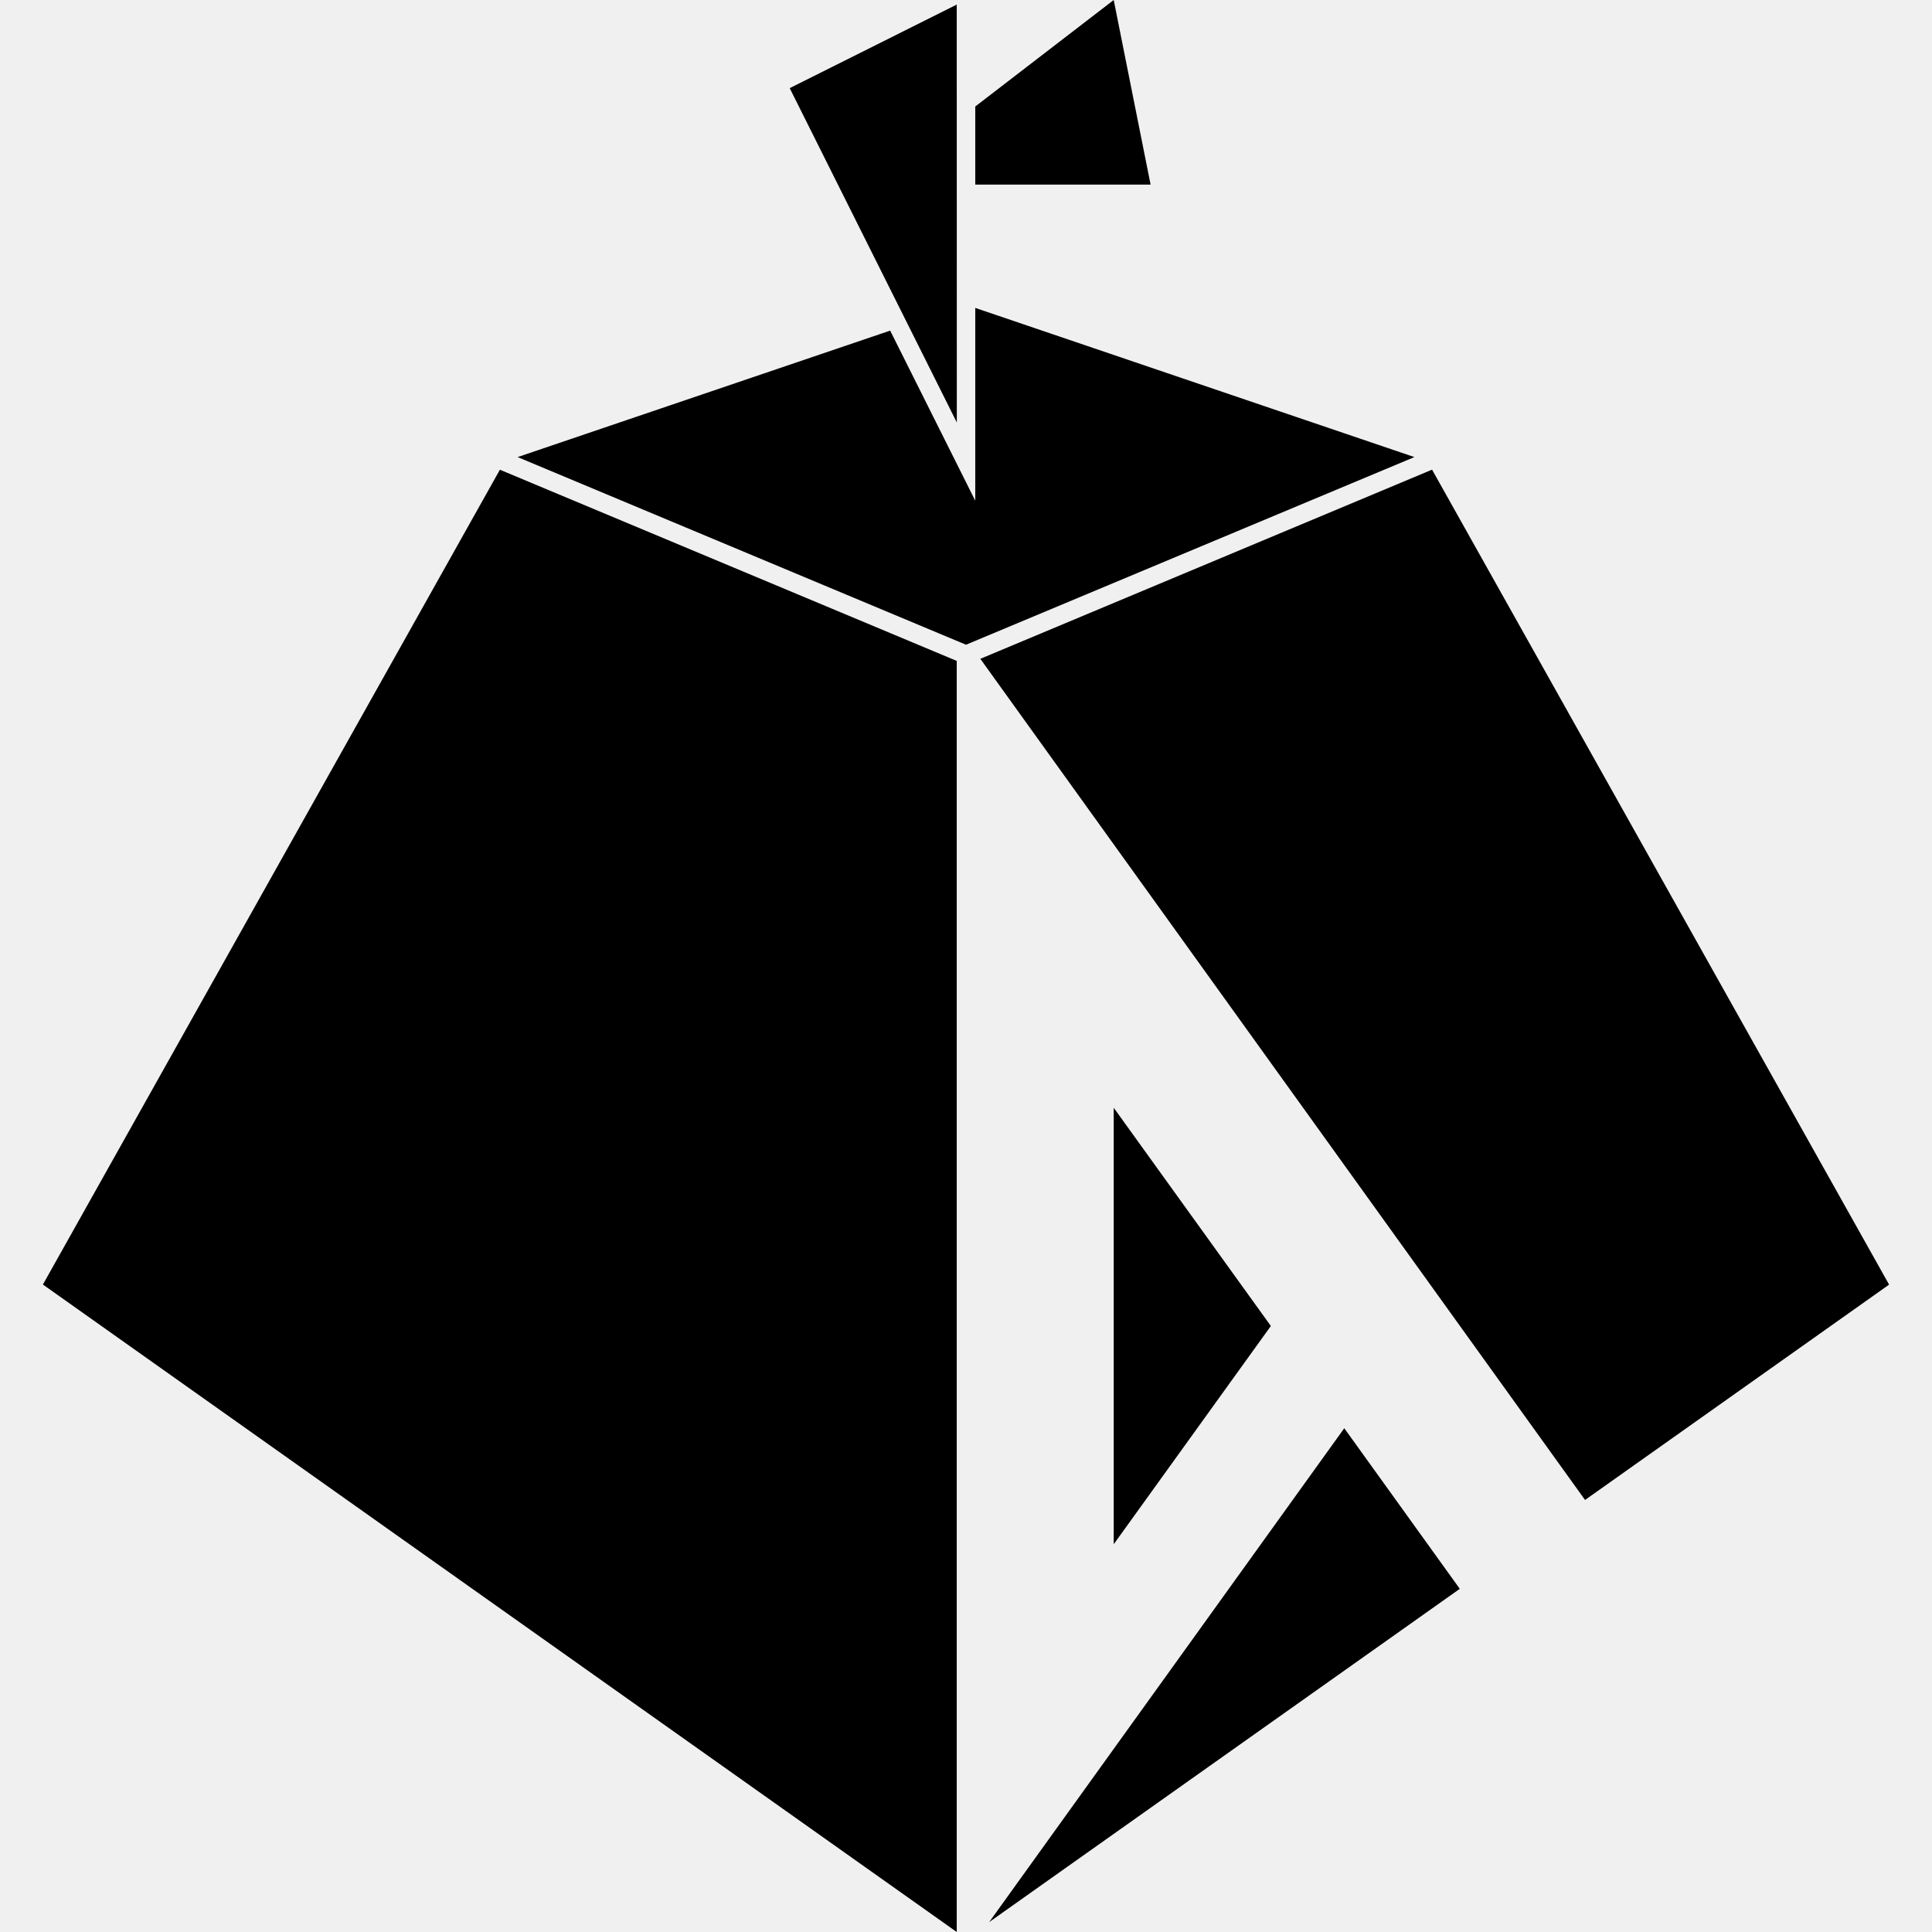
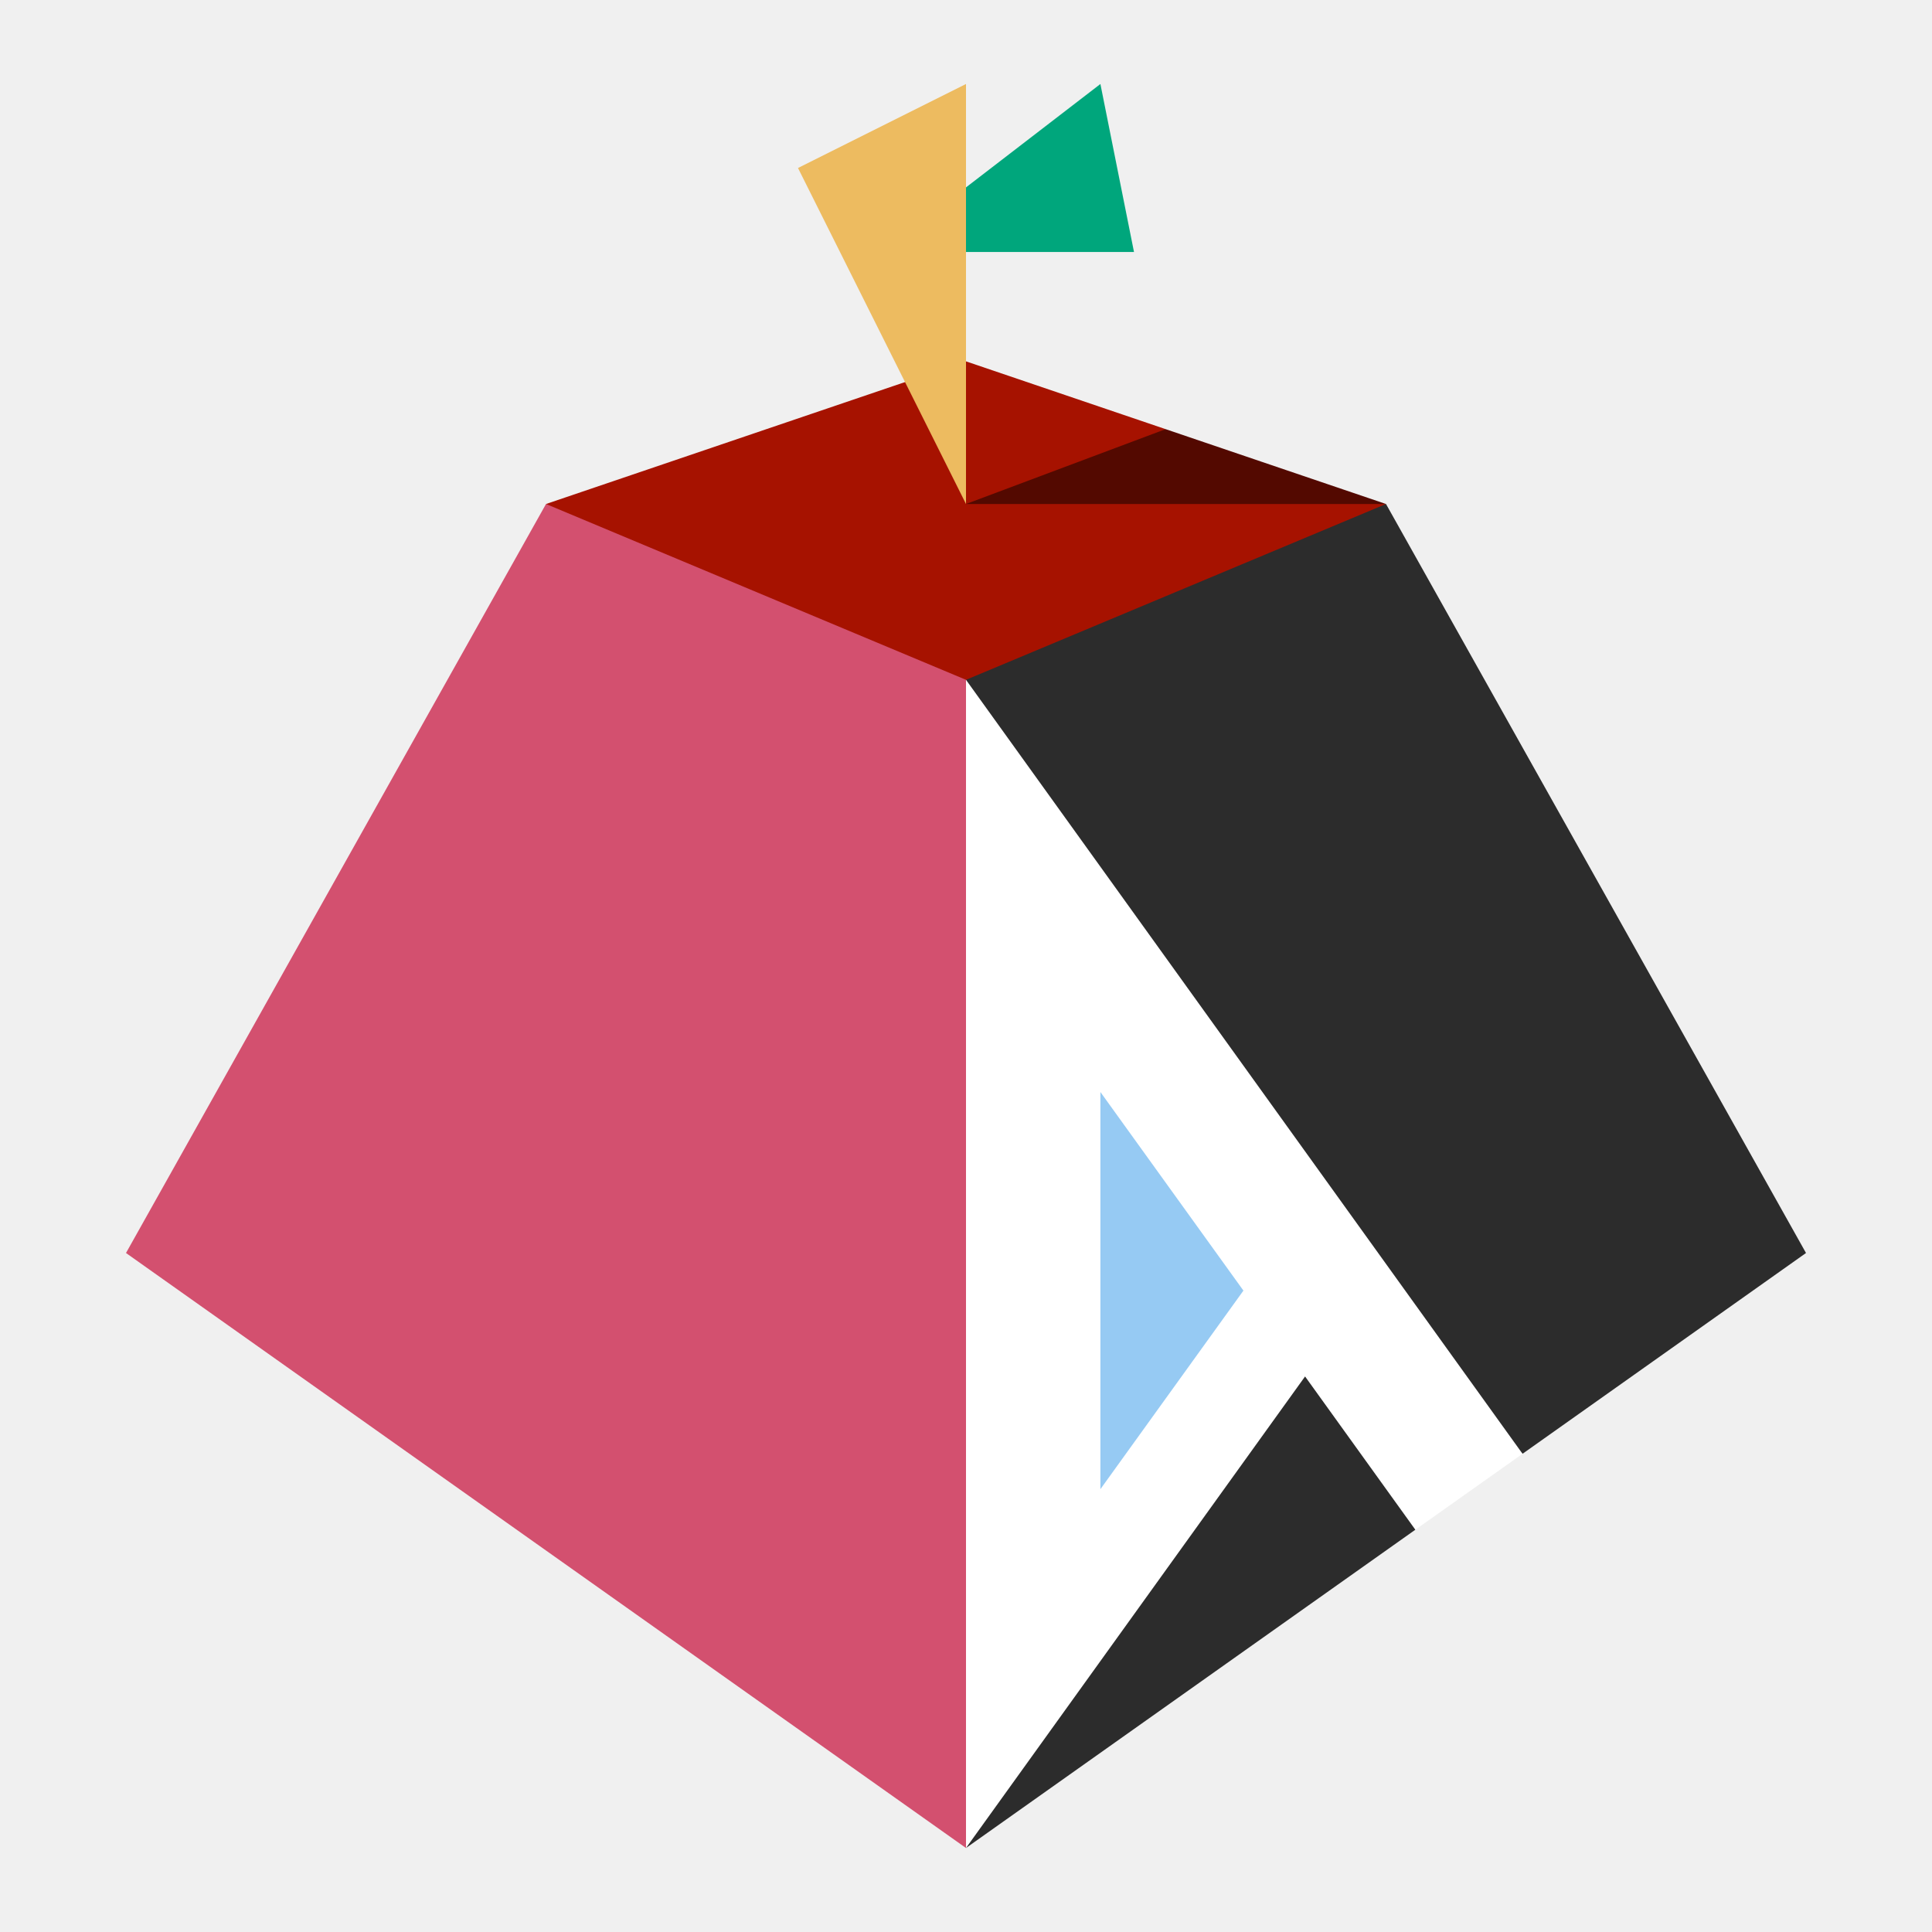
- <svg xmlns="http://www.w3.org/2000/svg" role="img" viewBox="0 0 24 24">
-   <path d="m13.835 0-1.72 1.323v.97h2.178zm-1.95.057L9.81 1.095l2.076 4.153zm.23 3.768V6.22l-1.057-2.113L6.43 5.678 12 8.009l5.57-2.331zM6.21 5.835.533 15.957 11.885 24V8.21L6.222 5.84Zm11.58 0-.012.004-5.6 2.345 7.512 10.449 3.777-2.675zm-3.955 7.926v5.422l1.952-2.711zm2.864 3.981-4.411 6.135 5.846-4.14z" />
+ <svg xmlns="http://www.w3.org/2000/svg" width="575" height="575" viewBox="0 0 575 575" version="1.1" xml:space="preserve" style="clip-rule:evenodd;fill-rule:evenodd;stroke-linejoin:round;stroke-miterlimit:2" id="svg92">
+   <defs id="defs96" />
+   <g id="layer8" style="display:inline" transform="translate(287.5,550)" />
+   <g id="layer7" style="display:inline" transform="translate(287.5,550)">
+     <path id="path1639" style="color:#000000;overflow:visible;fill:#2c2c2c;fill-opacity:1;fill-rule:evenodd;stroke:none;stroke-width:1;stroke-linecap:round;stroke-linejoin:round;stroke-miterlimit:2;stroke-dasharray:none;stroke-opacity:0.5;paint-order:stroke markers fill" d="M 475,150 H 350 L 349.998,550 483.732,455.273 460,390 515.635,432.674 600,372.916 Z" transform="translate(-350,-550)" />
+     <path style="color:#000000;overflow:visible;fill:#d3506f;fill-opacity:1;fill-rule:evenodd;stroke:none;stroke-width:1;stroke-linecap:round;stroke-linejoin:round;stroke-miterlimit:2;stroke-dasharray:none;stroke-opacity:0.5;paint-order:stroke markers fill" d="M -250,-177.083 0,0 15,-45 21.341,-300 0,-347.674 5e-5,-360 -100,-400 H -125 Z" id="path1627" />
+     <path style="color:#000000;overflow:visible;fill:#a61200;fill-opacity:1;fill-rule:evenodd;stroke:none;stroke-width:1;stroke-linecap:round;stroke-linejoin:round;stroke-miterlimit:2;stroke-dasharray:none;stroke-opacity:0.5;paint-order:stroke markers fill" d="M -125,-400 0,-442.453 59.406,-422.277 40,-405 125,-400 0,-347.674" id="path1629" />
+     <path style="color:#000000;overflow:visible;fill:#00a67c;fill-opacity:1;fill-rule:evenodd;stroke:none;stroke-width:1;stroke-linecap:round;stroke-linejoin:round;stroke-miterlimit:2;stroke-dasharray:none;stroke-opacity:0.5;paint-order:stroke markers fill" d="M -25,-475 H 50 L 40,-525 Z" id="path1631" />
+     <path style="color:#000000;overflow:visible;fill:#edbb60;fill-opacity:1;fill-rule:evenodd;stroke:none;stroke-width:1;stroke-linecap:round;stroke-linejoin:round;stroke-miterlimit:2;stroke-dasharray:none;stroke-opacity:0.5;paint-order:stroke markers fill" d="M 4.9025e-5,-400 5e-5,-525 -50,-500 Z" id="path1633" />
+     <path style="color:#000000;overflow:visible;fill:#ffffff;fill-opacity:1;fill-rule:evenodd;stroke:none;stroke-width:1;stroke-linecap:round;stroke-linejoin:round;stroke-miterlimit:2;stroke-dasharray:none;stroke-opacity:0.5;paint-order:stroke markers fill" d="M 133.732,-94.727 100.913,-140.34 -0.002,0 0,-347.674 165.636,-117.325 Z" id="path1641" />
+     <path style="color:#000000;overflow:visible;fill:#96caf3;fill-opacity:1;fill-rule:evenodd;stroke:none;stroke-width:1;stroke-linecap:round;stroke-linejoin:round;stroke-miterlimit:2;stroke-dasharray:none;stroke-opacity:0.5;paint-order:stroke markers fill" d="M 40,-106.791 V -225 L 82.566,-165.893 Z" id="path1643" />
+     <path style="color:#000000;overflow:visible;opacity:1;fill:#530900;fill-opacity:1;fill-rule:evenodd;stroke:none;stroke-width:1.803;stroke-linecap:round;stroke-linejoin:round;stroke-miterlimit:2;stroke-dasharray:none;stroke-opacity:0.5;paint-order:stroke markers fill" d="M 4.9025e-5,-400 H 125 L 59.406,-422.277" id="path1955" />
+   </g>
</svg>
